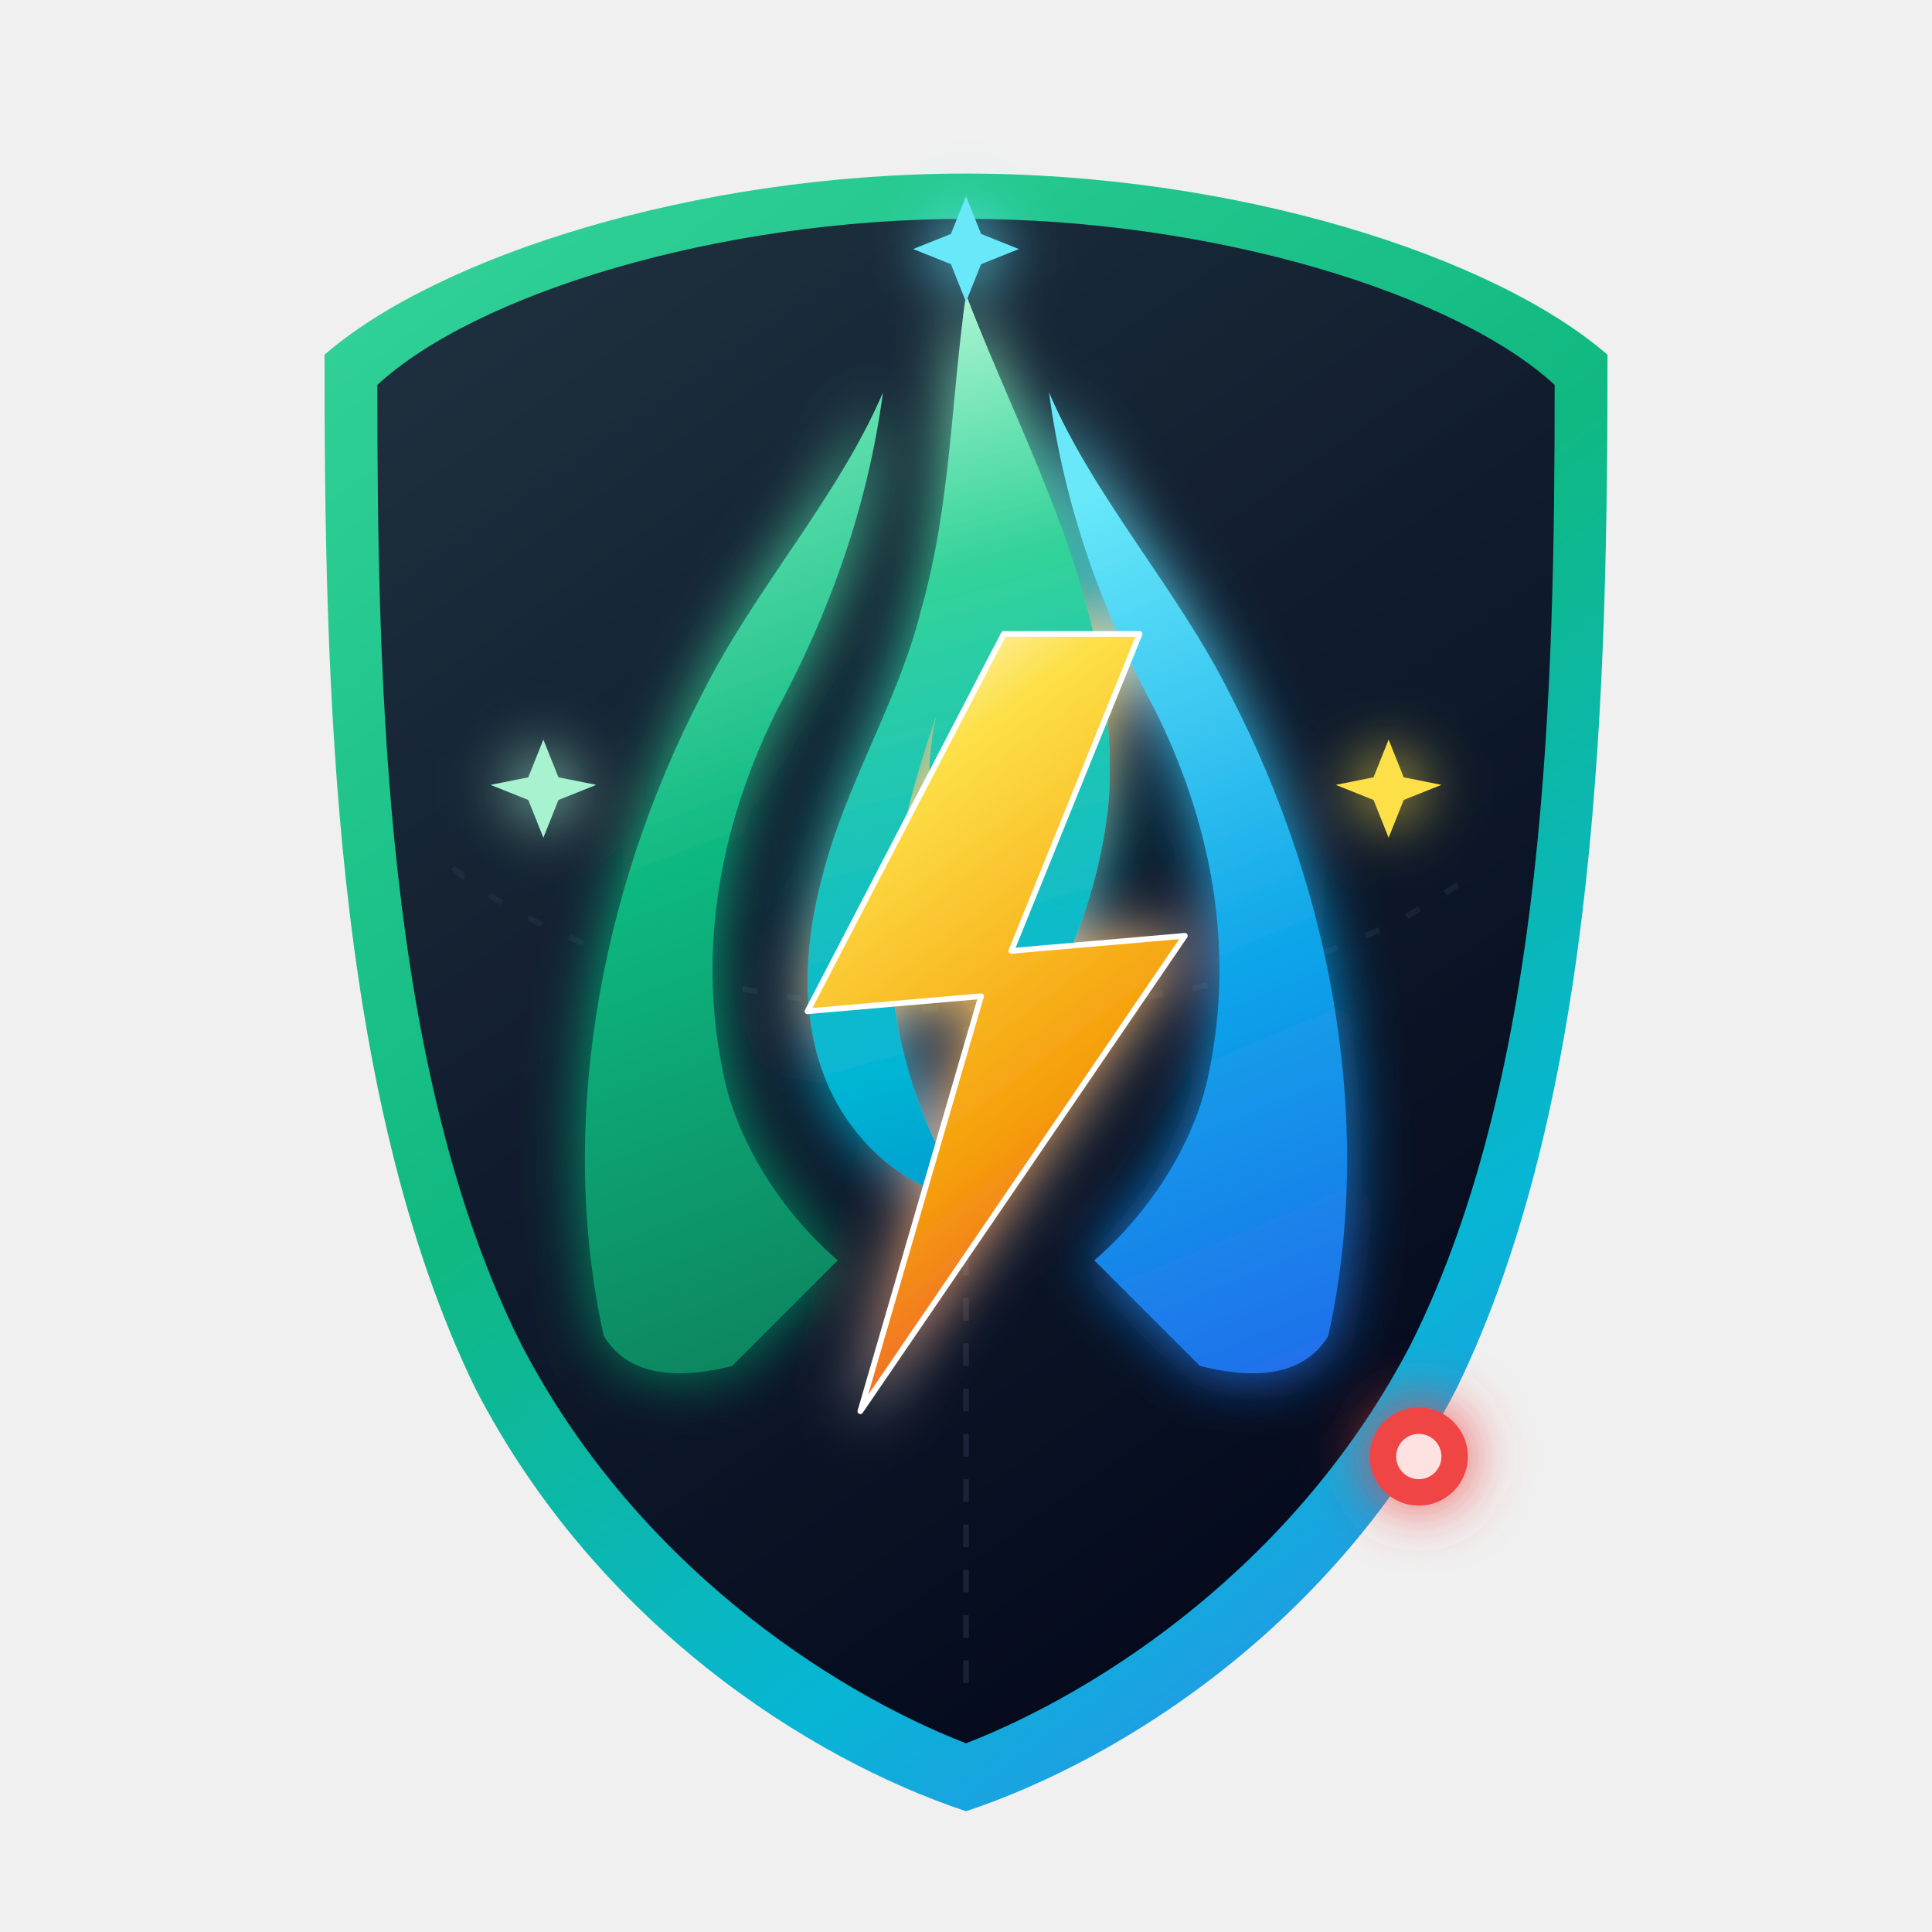
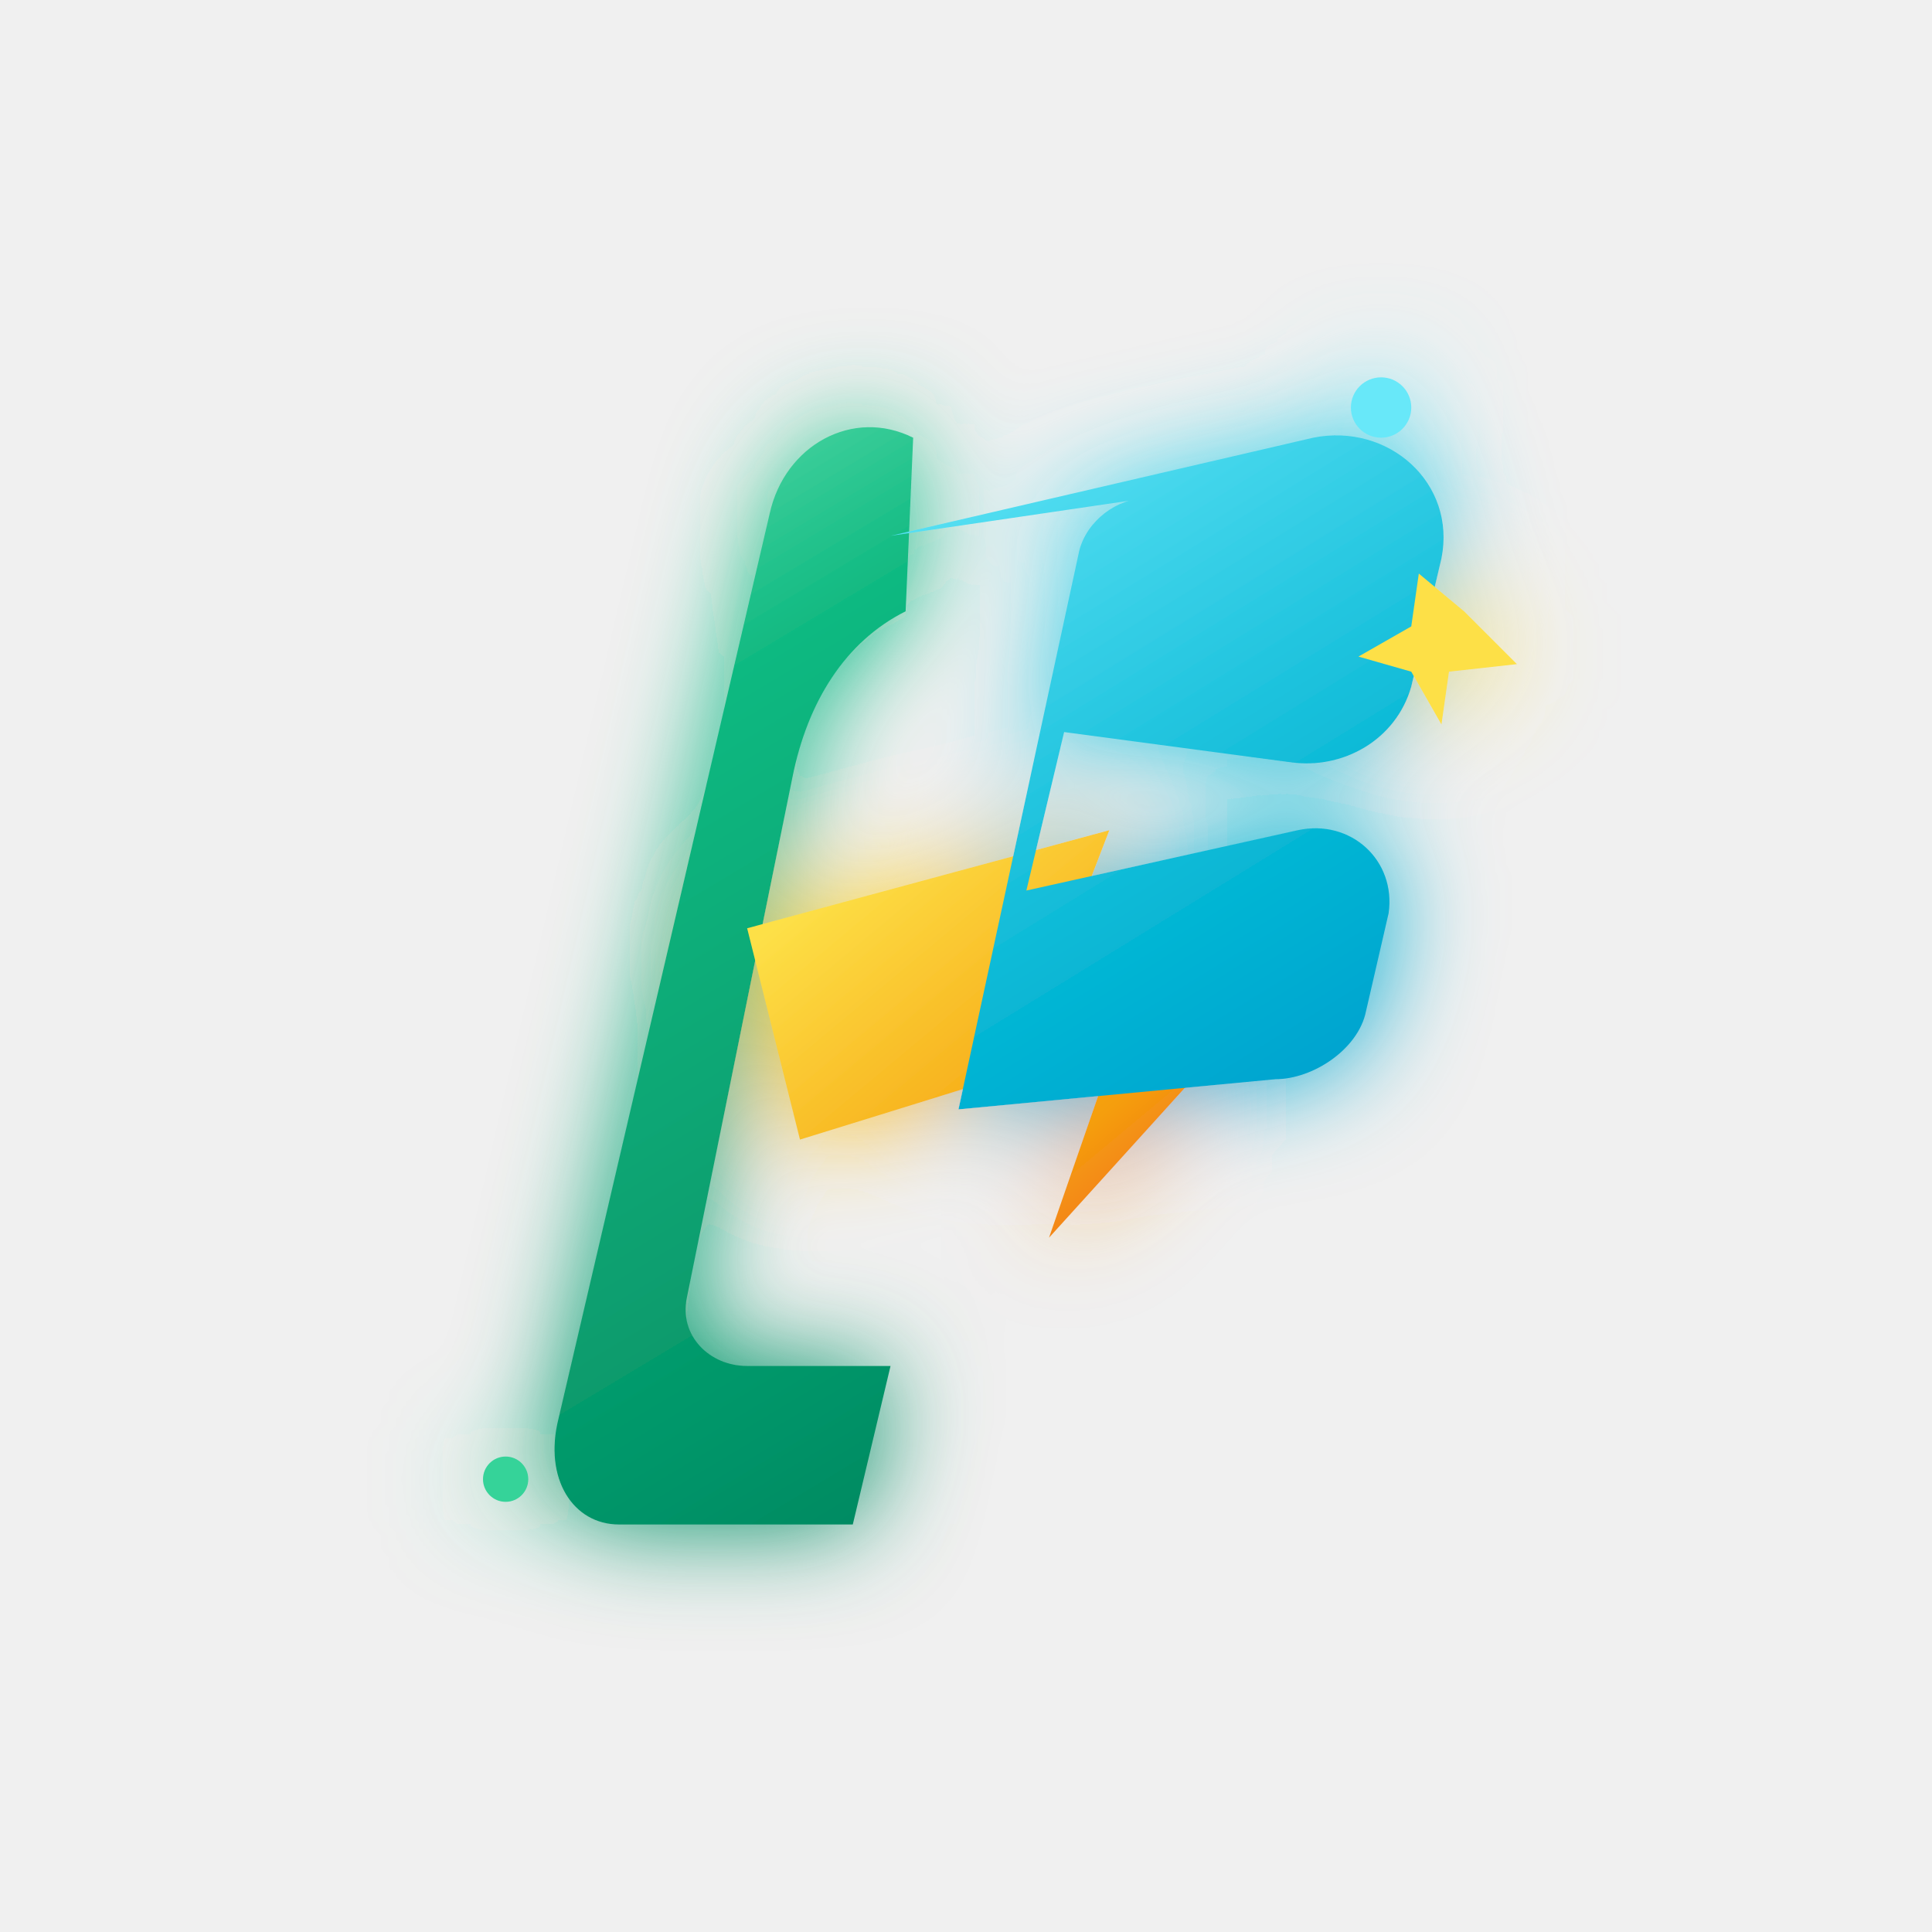
<svg xmlns="http://www.w3.org/2000/svg" width="512" height="512" viewBox="0 0 512 512" fill="none">
  <defs>
-     <linearGradient id="bgGrad" x1="0" y1="0" x2="512" y2="512" gradientUnits="userSpaceOnUse">
-       <stop offset="0%" stop-color="#0F172A" />
-       <stop offset="60%" stop-color="#070C18" />
-       <stop offset="100%" stop-color="#020617" />
+     <linearGradient id="flameGradT" x1="160" y1="90" x2="352" y2="410" gradientUnits="userSpaceOnUse">
+       <stop offset="0%" stop-color="#6EE7B7" />
+       <stop offset="25%" stop-color="#10B981" />
+       <stop offset="70%" stop-color="#059669" />
+       <stop offset="100%" stop-color="#047857" />
    </linearGradient>
-     <radialGradient id="auraGlow" cx="256" cy="240" r="180" gradientUnits="userSpaceOnUse">
-       <stop offset="0%" stop-color="#10B981" stop-opacity="0.3" />
-       <stop offset="100%" stop-color="#10B981" stop-opacity="0" />
-     </radialGradient>
+     <linearGradient id="cyanGradT" x1="220" y1="120" x2="380" y2="380" gradientUnits="userSpaceOnUse">
+       <stop offset="0%" stop-color="#67E8F9" />
+       <stop offset="50%" stop-color="#06B6D4" />
+       <stop offset="100%" stop-color="#0284C7" />
+     </linearGradient>
+     <linearGradient id="sparkGradT" x1="260" y1="200" x2="360" y2="320" gradientUnits="userSpaceOnUse">
+       <stop offset="0%" stop-color="#FDE047" />
+       <stop offset="60%" stop-color="#F59E0B" />
+       <stop offset="100%" stop-color="#EF4444" />
+     </linearGradient>
+     <filter id="neonGlowT" x="-20%" y="-20%" width="140%" height="140%" filterUnits="userSpaceOnUse">
+       <feGaussianBlur stdDeviation="14" result="blur" />
+       <feComposite in="SourceGraphic" in2="blur" operator="over" />
+     </filter>
  </defs>
-   <g id="master-shield-group" transform="translate(0, 0) scale(1)">
-     <defs>
-       <linearGradient id="shieldRim" x1="100" y1="50" x2="412" y2="470" gradientUnits="userSpaceOnUse">
-         <stop offset="0%" stop-color="#34D399" />
-         <stop offset="45%" stop-color="#10B981" />
-         <stop offset="75%" stop-color="#06B6D4" />
-         <stop offset="100%" stop-color="#3B82F6" />
-       </linearGradient>
-       <linearGradient id="shieldInner" x1="120" y1="60" x2="392" y2="450" gradientUnits="userSpaceOnUse">
-         <stop offset="0%" stop-color="#1E293B" stop-opacity="0.95" />
-         <stop offset="50%" stop-color="#0F172A" stop-opacity="0.98" />
-         <stop offset="100%" stop-color="#020617" />
-       </linearGradient>
-       <linearGradient id="flameLeft" x1="150" y1="120" x2="250" y2="380" gradientUnits="userSpaceOnUse">
-         <stop offset="0%" stop-color="#6EE7B7" />
-         <stop offset="40%" stop-color="#10B981" />
-         <stop offset="100%" stop-color="#047857" />
-       </linearGradient>
-       <linearGradient id="flameCenter" x1="220" y1="90" x2="292" y2="350" gradientUnits="userSpaceOnUse">
-         <stop offset="0%" stop-color="#A7F3D0" />
-         <stop offset="25%" stop-color="#34D399" />
-         <stop offset="70%" stop-color="#06B6D4" />
-         <stop offset="100%" stop-color="#0284C7" />
-       </linearGradient>
-       <linearGradient id="flameRight" x1="270" y1="140" x2="370" y2="380" gradientUnits="userSpaceOnUse">
-         <stop offset="0%" stop-color="#67E8F9" />
-         <stop offset="50%" stop-color="#0EA5E9" />
-         <stop offset="100%" stop-color="#2563EB" />
-       </linearGradient>
-       <linearGradient id="clashBolt" x1="210" y1="180" x2="330" y2="340" gradientUnits="userSpaceOnUse">
-         <stop offset="0%" stop-color="#FFFBEB" />
-         <stop offset="20%" stop-color="#FDE047" />
-         <stop offset="65%" stop-color="#F59E0B" />
-         <stop offset="100%" stop-color="#EF4444" />
-       </linearGradient>
-       <filter id="shieldGlow" x="-20%" y="-20%" width="140%" height="140%" filterUnits="userSpaceOnUse">
-         <feGaussianBlur stdDeviation="8" result="blur2" />
-         <feComposite in="SourceGraphic" in2="blur2" operator="over" />
-       </filter>
-     </defs>
-     <path d="M 256 46               C 328 46, 396 68, 426 94               C 426 180, 424 290, 386 368               C 354 430, 298 466, 256 480               C 214 466, 158 430, 126 368               C 88 290, 86 180, 86 94               C 116 68, 184 46, 256 46 Z" fill="url(#shieldRim)" />
-     <path d="M 256 58               C 322 58, 386 78, 412 102               C 412 182, 410 284, 374 356               C 344 414, 292 448, 256 462               C 220 448, 168 414, 138 356               C 102 284, 100 182, 100 102               C 126 78, 190 58, 256 58 Z" fill="url(#shieldInner)" />
-     <path d="M 256 68 V 450" stroke="#334155" stroke-width="1.5" stroke-dasharray="6 6" stroke-opacity="0.4" />
-     <path d="M 120 230 C 180 280, 332 280, 392 230" stroke="#334155" stroke-width="1.5" stroke-dasharray="4 8" stroke-opacity="0.3" />
-     <g filter="url(#shieldGlow)">
-       <path d="M 160 354 C 148 300, 158 238, 186 184 C 200 156, 222 132, 234 104 C 230 134, 220 162, 206 188 C 192 216, 184 250, 192 286 C 196 304, 208 322, 222 334 L 194 362 C 178 366, 166 364, 160 354 Z" fill="url(#flameLeft)" />
-       <path d="M 352 354 C 364 300, 354 238, 326 184 C 312 156, 290 132, 278 104 C 282 134, 292 162, 306 188 C 320 216, 328 250, 320 286 C 316 304, 304 322, 290 334 L 318 362 C 334 366, 346 364, 352 354 Z" fill="url(#flameRight)" />
-       <path d="M 256 78 C 272 120, 296 160, 294 210 C 292 238, 280 262, 268 284 C 264 266, 266 248, 272 232 C 278 214, 276 194, 266 178 C 258 198, 252 222, 254 246 C 246 230, 244 210, 248 190 C 242 208, 236 228, 236 250 C 236 276, 244 298, 256 318 C 244 316, 232 308, 224 296 C 212 278, 212 254, 218 232 C 224 208, 238 186, 244 162 C 252 134, 252 106, 256 78 Z" fill="url(#flameCenter)" />
-       <polygon points="266,168 214,268 260,264 228,374 314,248 268,252 302,168" fill="url(#clashBolt)" stroke="#FFFFFF" stroke-width="1.5" stroke-linejoin="round" />
-       <polygon points="256,52 260,62 270,66 260,70 256,80 252,70 242,66 252,62" fill="#67E8F9" />
-       <polygon points="144,196 148,206 158,208 148,212 144,222 140,212 130,208 140,206" fill="#A7F3D0" />
-       <polygon points="368,196 372,206 382,208 372,212 368,222 364,212 354,208 364,206" fill="#FDE047" />
-     </g>
-     <circle cx="376" cy="386" r="13" fill="#EF4444" filter="url(#shieldGlow)" />
-     <circle cx="376" cy="386" r="6" fill="#FEE2E2" />
+   <g filter="url(#neonGlowT)">
+     <path d="M 148 376 L 204 136 C 208 118, 226 108, 242 116 L 240 162 C 224 170, 214 186, 210 206 L 182 344 C 180 354, 188 362, 198 362 L 236 362 L 226 404 L 164 404 C 152 404, 144 392, 148 376 Z" fill="url(#flameGradT)" />
+     <polygon points="198,246 294,220 274,272 356,242 278,328 296,276 212,302" fill="url(#sparkGradT)" />
+     <path d="M 236 142 L 348 116 C 368 112, 386 128, 382 148 L 374 182 C 370 196, 356 204, 342 202 L 282 194 L 272 236 L 344 220 C 358 217, 370 228, 368 242 L 362 268 C 360 278, 348 286, 338 286 L 254 294 L 286 146 C 288 138, 296 132, 304 132 Z" fill="url(#cyanGradT)" />
+     <circle cx="366" cy="108" r="8" fill="#67E8F9" />
+     <polygon points="388,162 402,176 384,178 382,192 374,178 360,174 374,166 376,152" fill="#FDE047" />
+     <circle cx="134" cy="392" r="6" fill="#34D399" />
  </g>
</svg>
